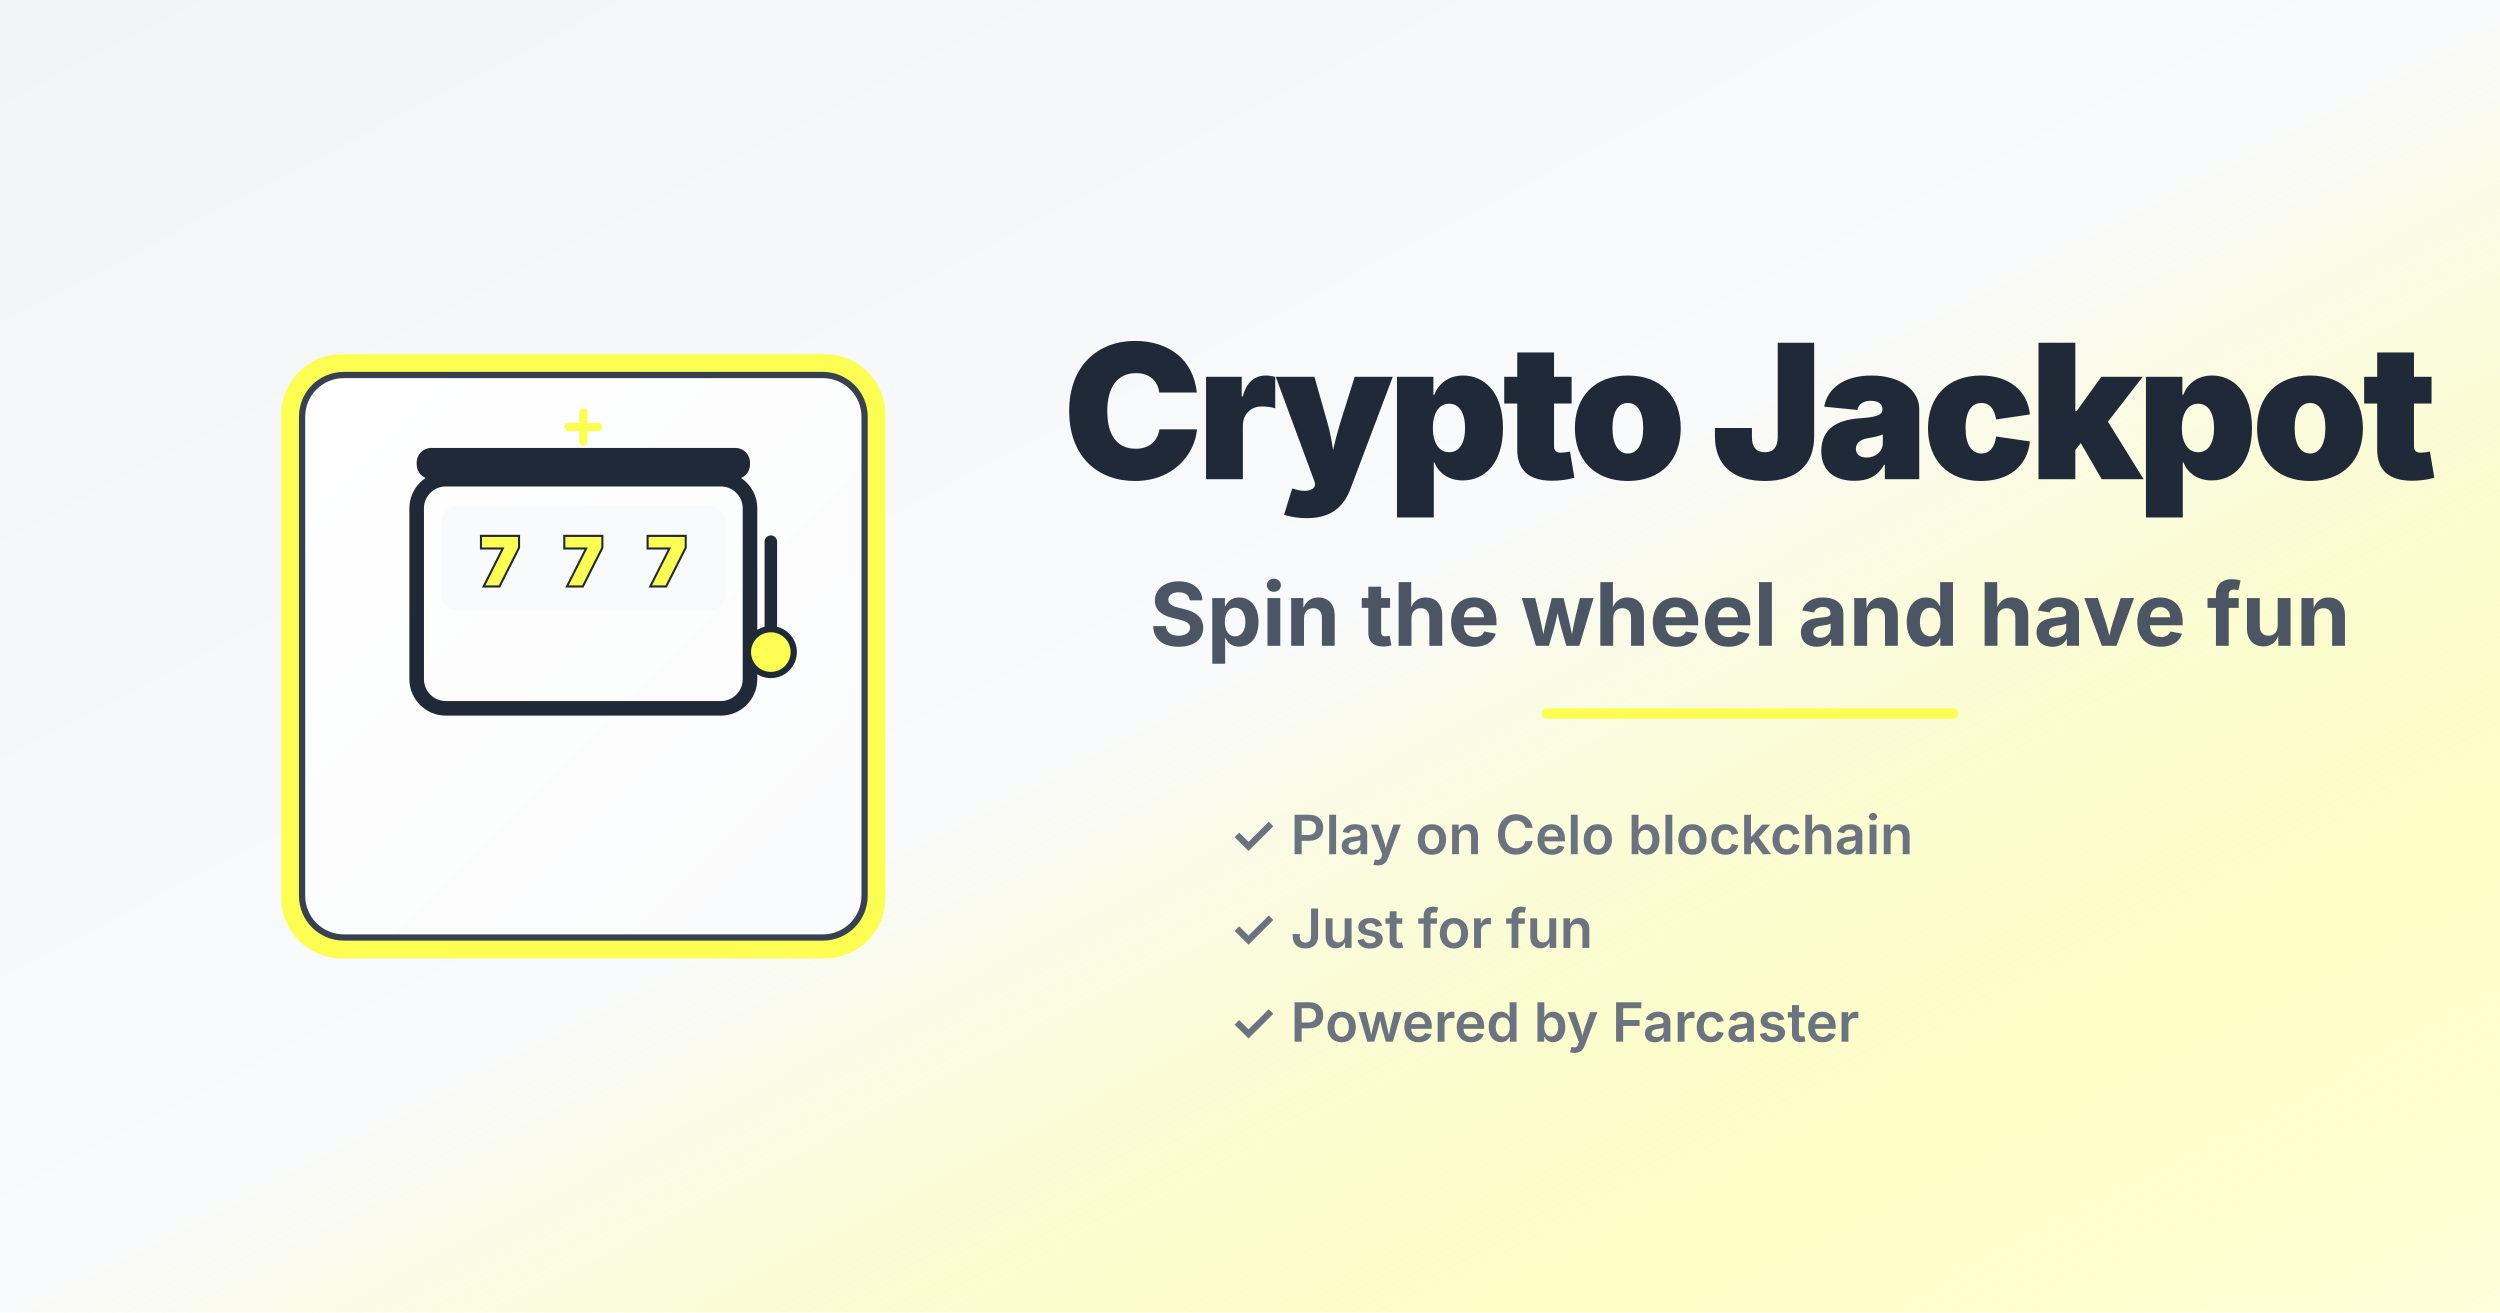
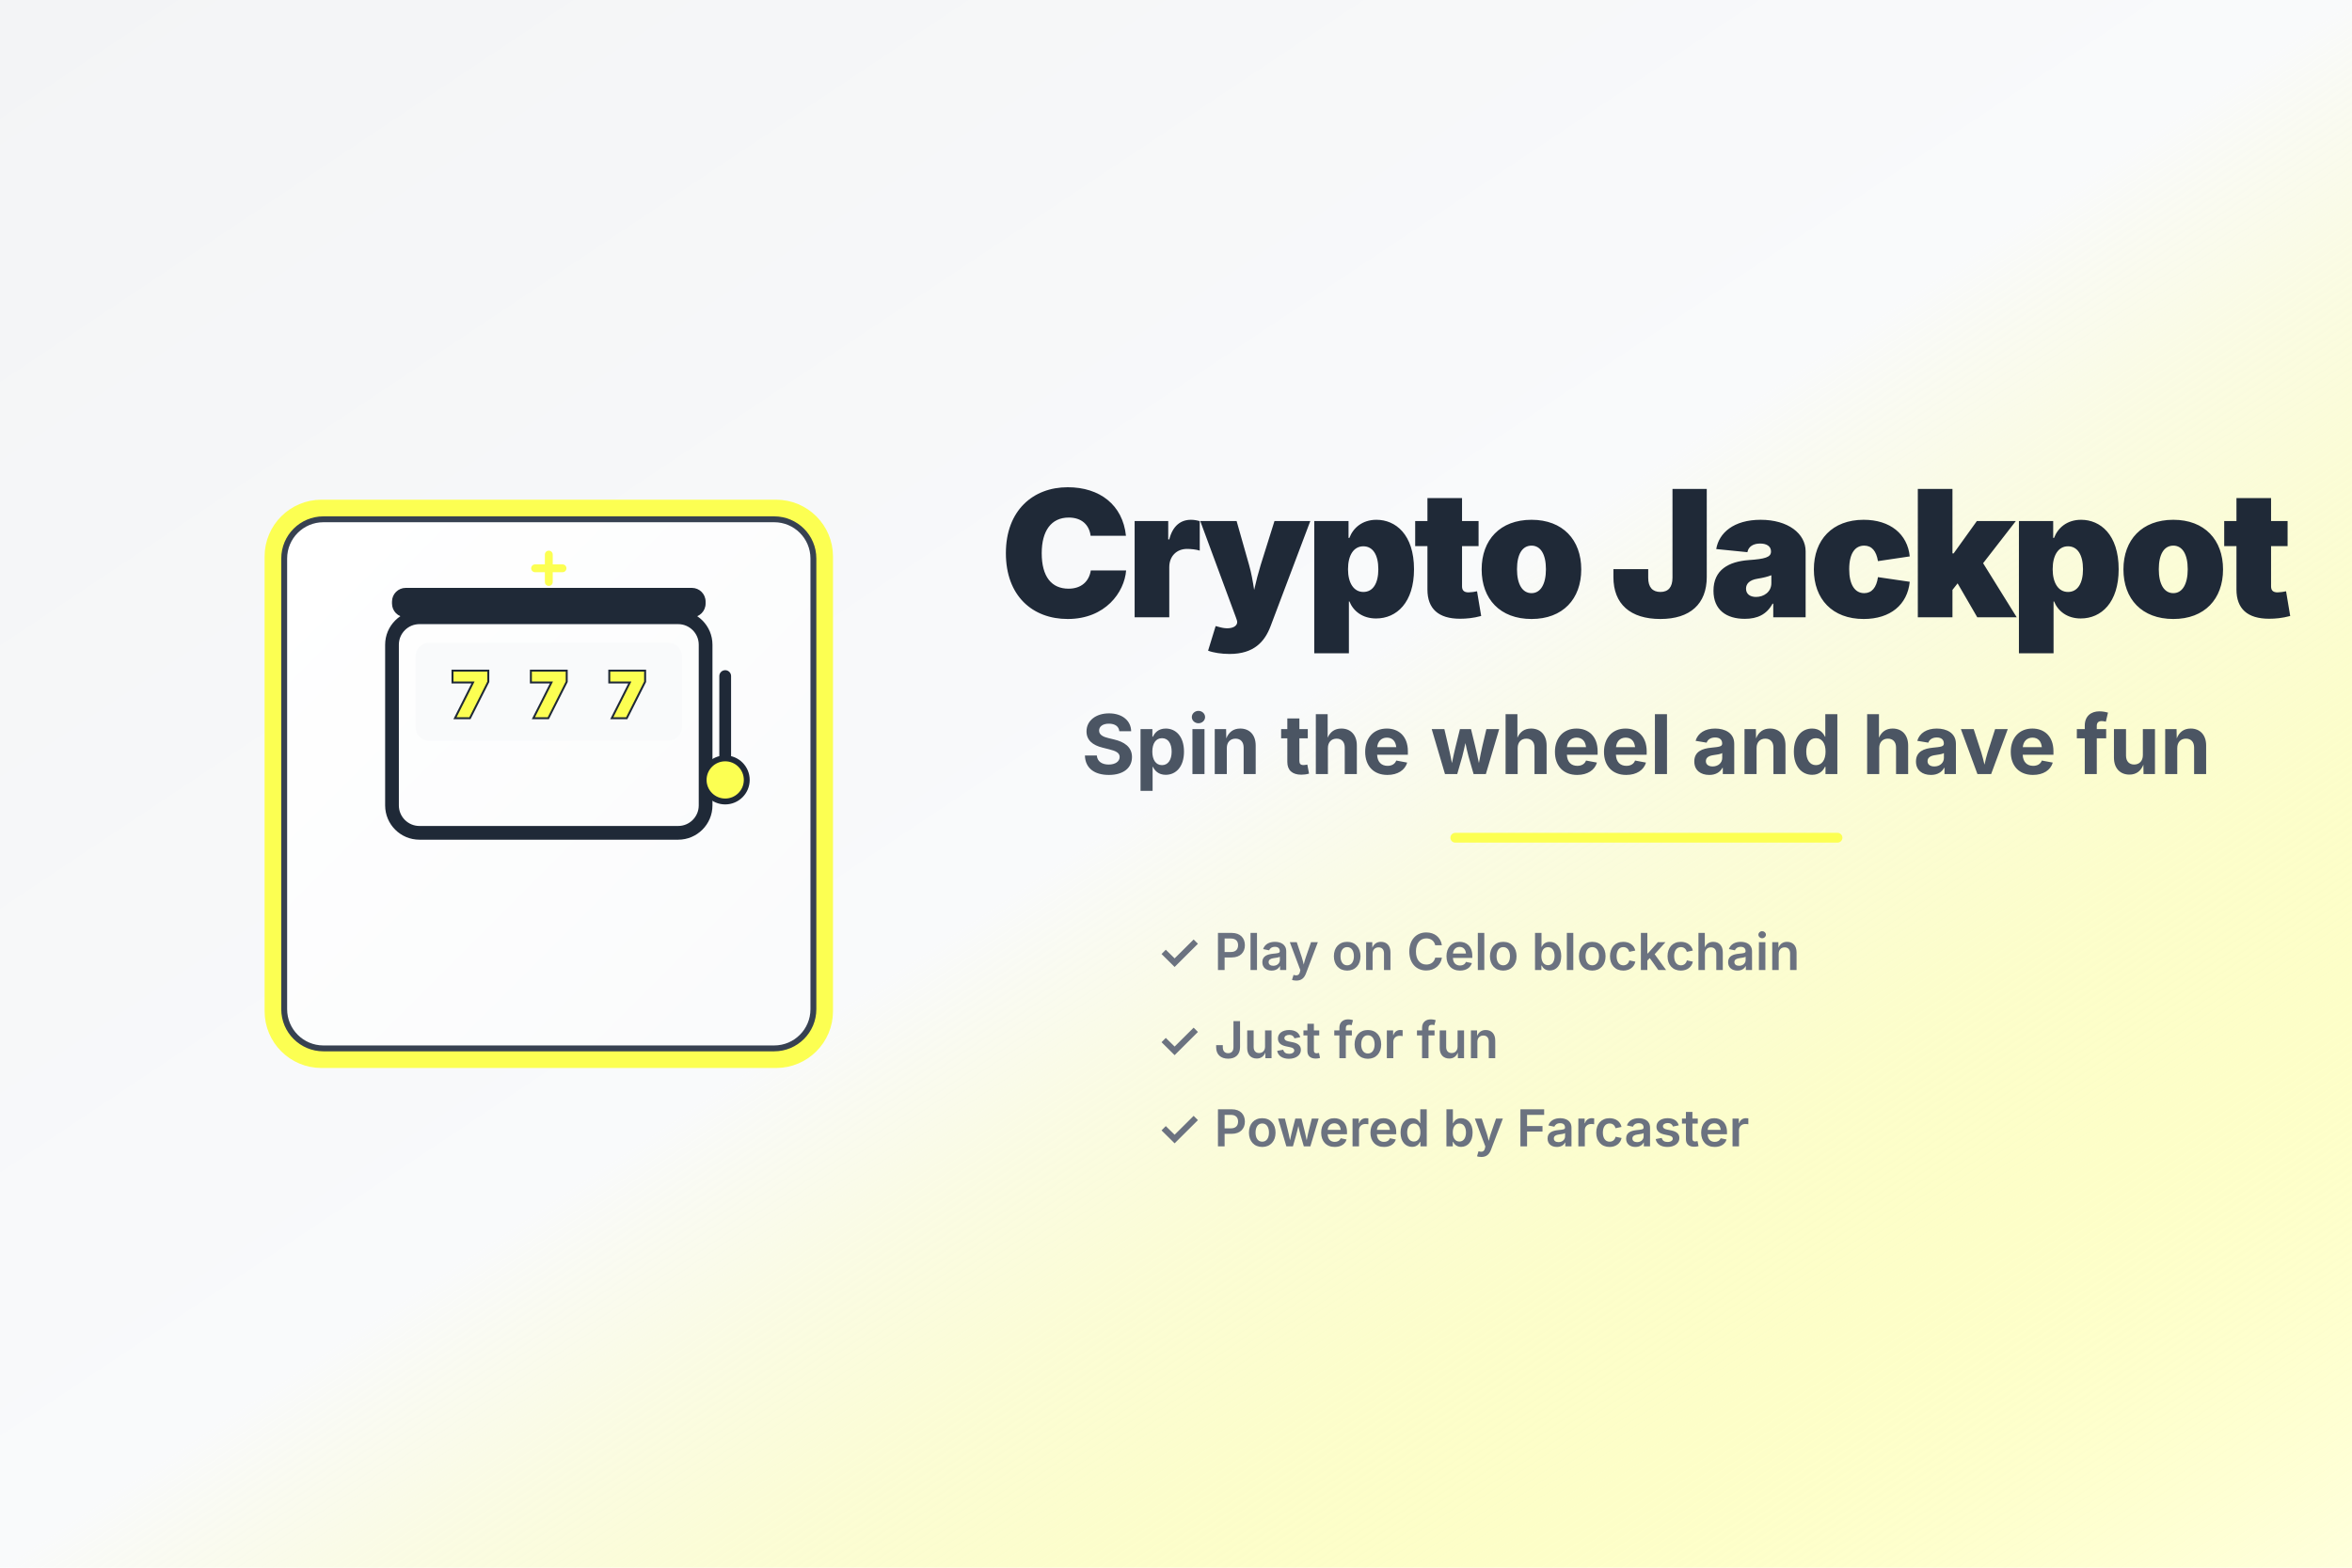
- <svg xmlns="http://www.w3.org/2000/svg" width="1200" height="630" viewBox="0 0 1200 630">
+ <svg xmlns="http://www.w3.org/2000/svg" width="1200" height="800" viewBox="0 0 1200 800">
  <defs>
    <linearGradient id="ogBg" x1="0%" y1="0%" x2="100%" y2="100%">
      <stop offset="0%" style="stop-color:#f3f4f6;stop-opacity:1" />
      <stop offset="50%" style="stop-color:#f9fafb;stop-opacity:1" />
      <stop offset="100%" style="stop-color:#FCFF52;stop-opacity:0.2" />
    </linearGradient>
    <linearGradient id="ogCardBg" x1="0%" y1="0%" x2="100%" y2="100%">
      <stop offset="0%" style="stop-color:#ffffff;stop-opacity:0.95" />
      <stop offset="100%" style="stop-color:#f9fafb;stop-opacity:0.95" />
    </linearGradient>
  </defs>
-   <rect width="1200" height="630" fill="url(#ogBg)" />
-   <g transform="translate(280, 315)">
+   <rect width="1200" height="800" fill="url(#ogBg)" />
+   <g transform="translate(280, 400)">
    <rect x="-140" y="-140" width="280" height="280" rx="24" fill="none" stroke="#FCFF52" stroke-width="10" />
    <rect x="-135" y="-135" width="270" height="270" rx="20" fill="url(#ogCardBg)" stroke="#374151" stroke-width="3" />
    <g transform="translate(0, -20)">
      <rect x="-80" y="-65" width="160" height="110" rx="14" fill="none" stroke="#1f2937" stroke-width="7" />
      <rect x="-80" y="-80" width="160" height="15" rx="7" fill="#1f2937" />
      <rect x="-68" y="-52" width="136" height="50" rx="7" fill="#f9fafb" />
      <text x="-40" y="-14" font-size="32" fill="#FCFF52" stroke="#1f2937" stroke-width="2" paint-order="stroke" font-family="system-ui, -apple-system, sans-serif" font-weight="900" text-anchor="middle">7</text>
      <text x="0" y="-14" font-size="32" fill="#FCFF52" stroke="#1f2937" stroke-width="2" paint-order="stroke" font-family="system-ui, -apple-system, sans-serif" font-weight="900" text-anchor="middle">7</text>
      <text x="40" y="-14" font-size="32" fill="#FCFF52" stroke="#1f2937" stroke-width="2" paint-order="stroke" font-family="system-ui, -apple-system, sans-serif" font-weight="900" text-anchor="middle">7</text>
      <g transform="translate(90, 0)">
        <line x1="0" y1="-35" x2="0" y2="8" stroke="#1f2937" stroke-width="6" stroke-linecap="round" />
        <circle cx="0" cy="18" r="11" fill="#FCFF52" stroke="#1f2937" stroke-width="3" />
      </g>
    </g>
    <g transform="translate(0, -110)">
      <line x1="0" y1="-7" x2="0" y2="7" stroke="#FCFF52" stroke-width="4" stroke-linecap="round" />
      <line x1="-7" y1="0" x2="7" y2="0" stroke="#FCFF52" stroke-width="4" stroke-linecap="round" />
    </g>
  </g>
  <g transform="translate(520, 0)">
-     <text x="320" y="230" font-size="90" fill="#1f2937" font-family="system-ui, -apple-system, sans-serif" font-weight="900" text-anchor="middle" letter-spacing="-3">Crypto Jackpot</text>
-     <text x="320" y="310" font-size="42" fill="#4b5563" font-family="system-ui, -apple-system, sans-serif" font-weight="700" text-anchor="middle">Spin the wheel and have fun</text>
-     <rect x="220" y="340" width="200" height="5" rx="2.5" fill="#FCFF52" />
-     <text x="70" y="410" font-size="26" fill="#6b7280" font-family="system-ui, -apple-system, sans-serif" font-weight="600">✓ Play on Celo blockchain</text>
-     <text x="70" y="455" font-size="26" fill="#6b7280" font-family="system-ui, -apple-system, sans-serif" font-weight="600">✓ Just for fun</text>
-     <text x="70" y="500" font-size="26" fill="#6b7280" font-family="system-ui, -apple-system, sans-serif" font-weight="600">✓ Powered by Farcaster</text>
+     <text x="320" y="315" font-size="90" fill="#1f2937" font-family="system-ui, -apple-system, sans-serif" font-weight="900" text-anchor="middle" letter-spacing="-3">Crypto Jackpot</text>
+     <text x="320" y="395" font-size="42" fill="#4b5563" font-family="system-ui, -apple-system, sans-serif" font-weight="700" text-anchor="middle">Spin the wheel and have fun</text>
+     <rect x="220" y="425" width="200" height="5" rx="2.5" fill="#FCFF52" />
+     <text x="70" y="495" font-size="26" fill="#6b7280" font-family="system-ui, -apple-system, sans-serif" font-weight="600">✓ Play on Celo blockchain</text>
+     <text x="70" y="540" font-size="26" fill="#6b7280" font-family="system-ui, -apple-system, sans-serif" font-weight="600">✓ Just for fun</text>
+     <text x="70" y="585" font-size="26" fill="#6b7280" font-family="system-ui, -apple-system, sans-serif" font-weight="600">✓ Powered by Farcaster</text>
  </g>
</svg>
